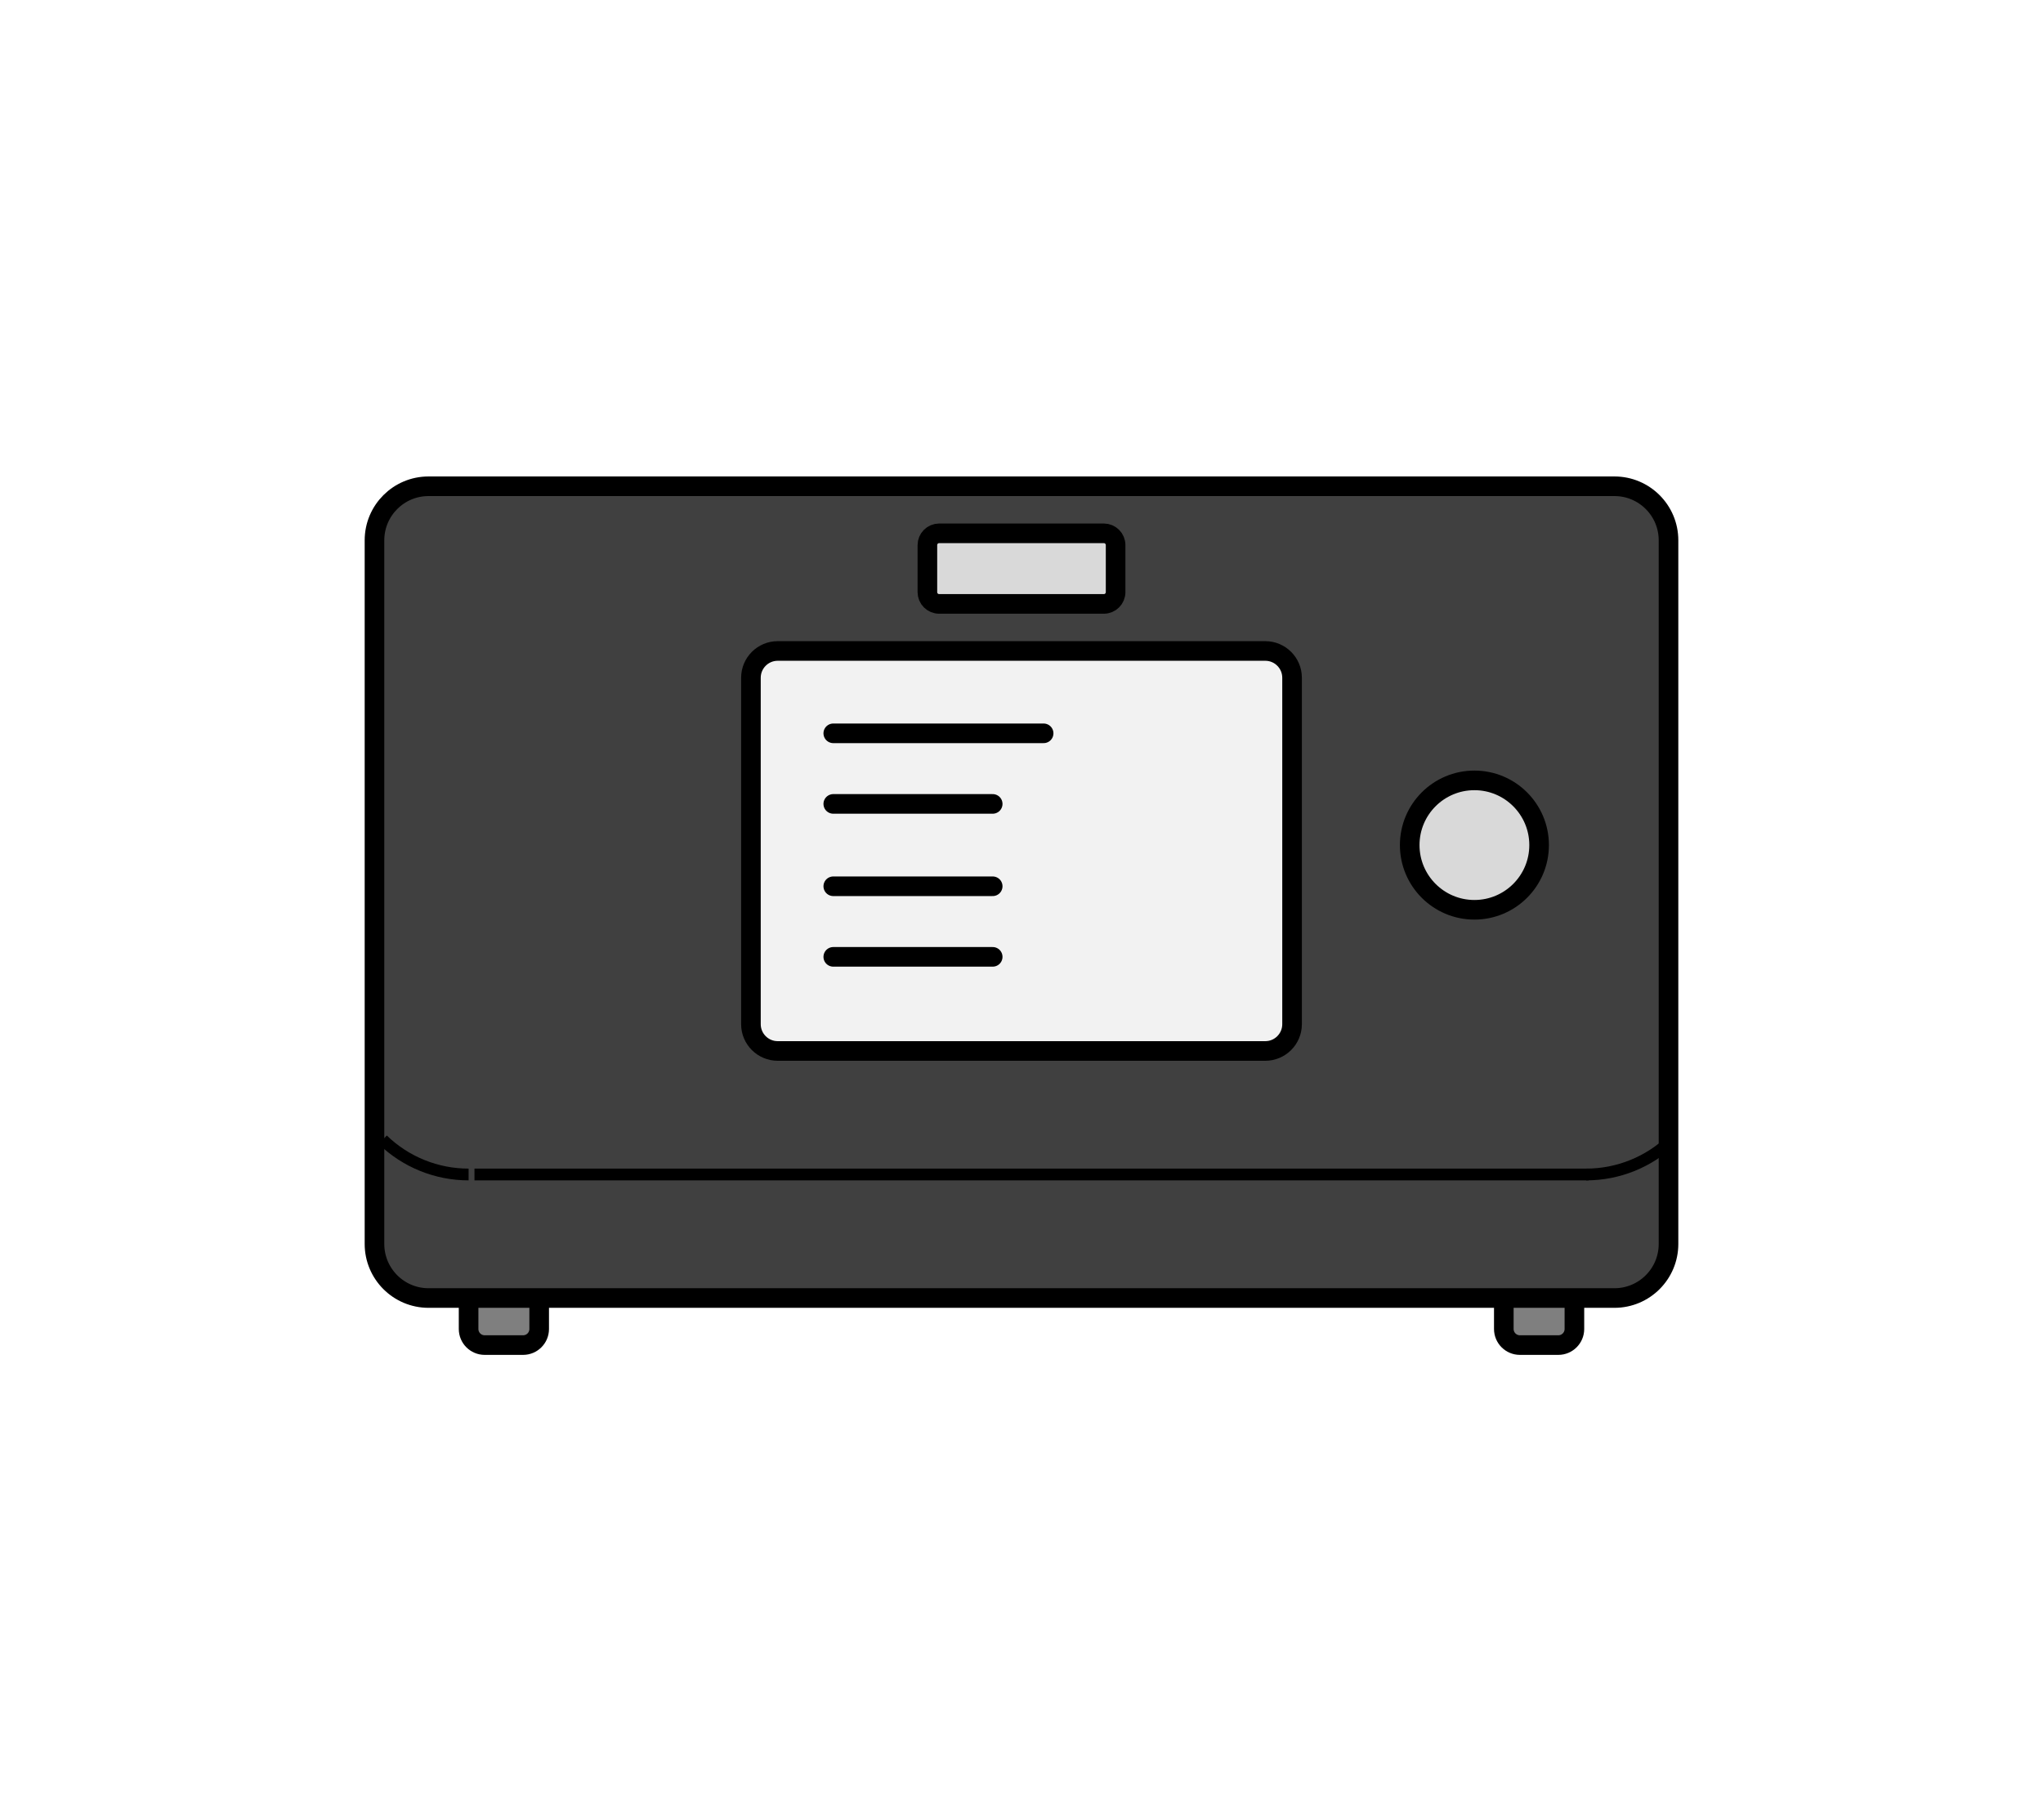
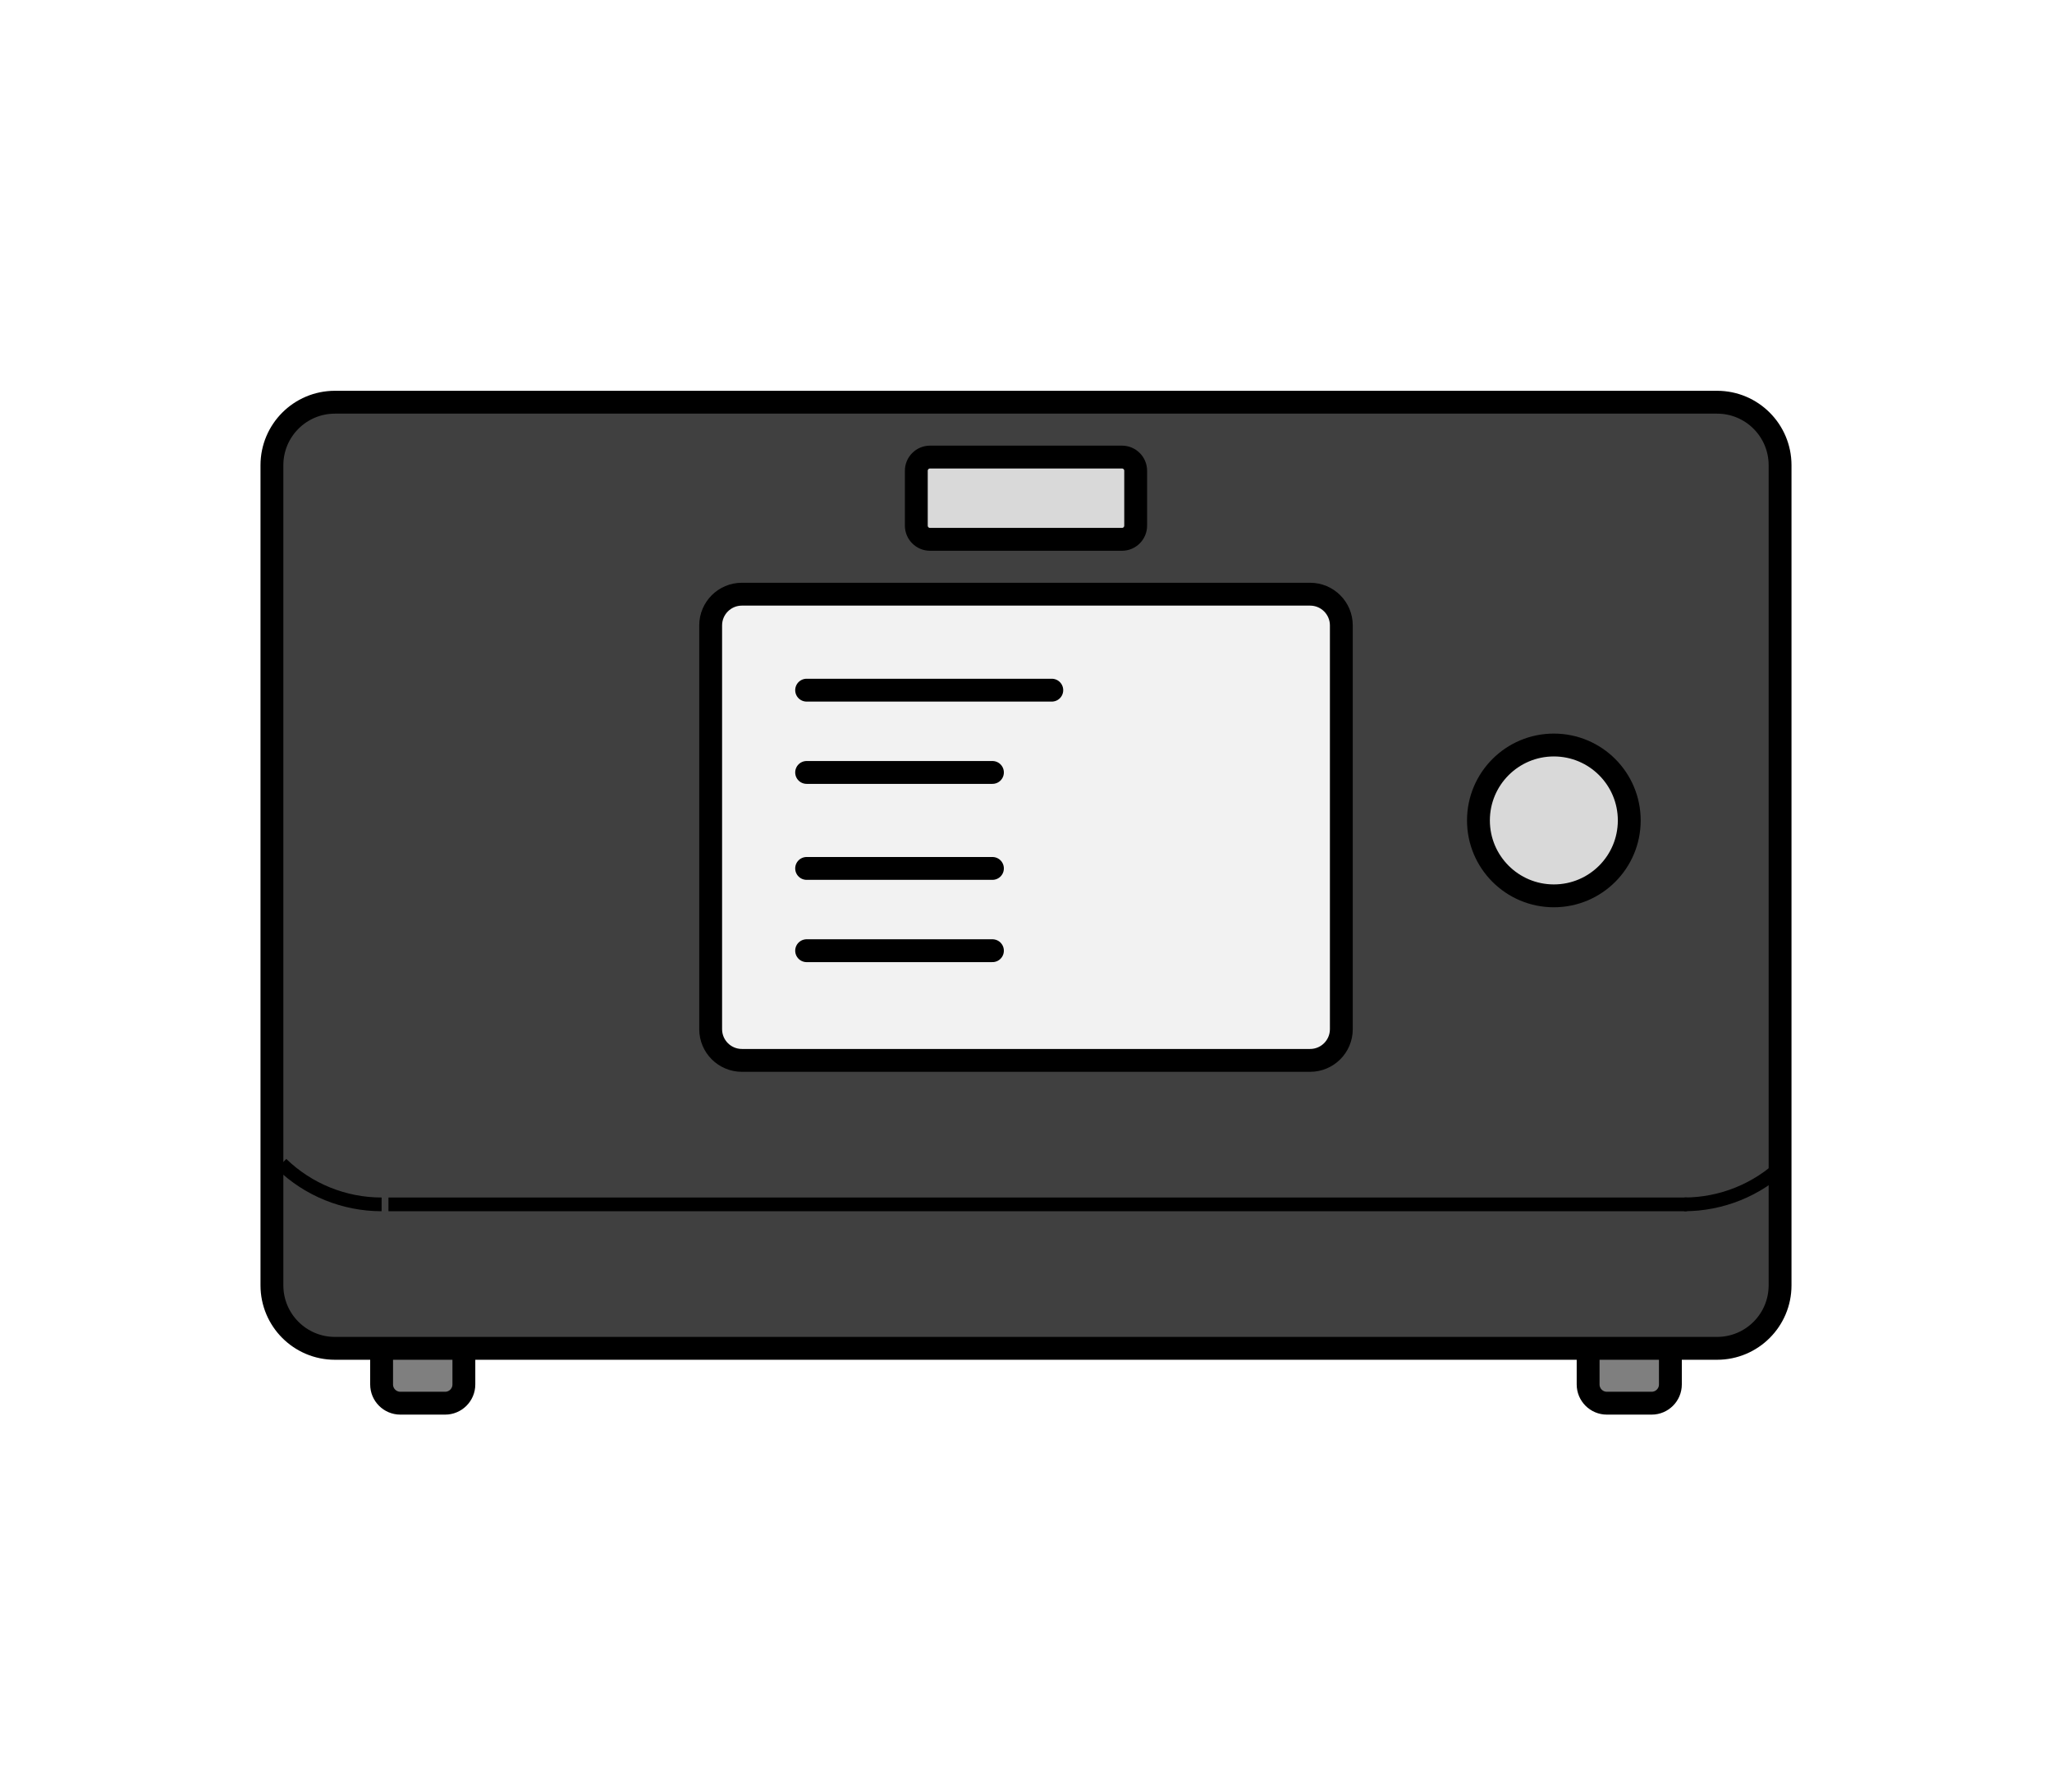
- <svg xmlns="http://www.w3.org/2000/svg" width="130.25px" height="116px" overflow="hidden" viewBox="-23.125 -29.5 130.25 116">
-   <rect id="bounding-box" x="-23.125" y="-29.5" width="130.25" height="116" fill="none" pointer-events="all" />
+ <svg xmlns="http://www.w3.org/2000/svg" width="112.25px" height="98px" overflow="hidden" viewBox="-14.125 -20.5 112.25 98">
+   <rect id="bounding-box" x="-14.125" y="-20.5" width="112.25" height="98" fill="none" pointer-events="all" />
  <g id="svg_scaling_group" transform="scale(0.7499985)">
    <g transform="translate(-453 -481)">
      <path d="M466.633 545C467.388 545 468 545.612 468 546.367L468 554.633C468 555.388 467.388 556 466.633 556L463.367 556C462.612 556 462 555.388 462 554.633L462 546.367C462 545.612 462.612 545 463.367 545Z" stroke="#000000" stroke-width="1.667" stroke-miterlimit="8" fill="#7F7F7F" fill-rule="evenodd" />
      <path d="M554.633 545C555.388 545 556 545.612 556 546.367L556 554.633C556 555.388 555.388 556 554.633 556L551.367 556C550.612 556 550 555.388 550 554.633L550 546.367C550 545.612 550.612 545 551.367 545Z" stroke="#000000" stroke-width="1.667" stroke-miterlimit="8" fill="#7F7F7F" fill-rule="evenodd" />
      <path d="M454 487.595C454 485.057 456.057 483 458.595 483L559.405 483C561.943 483 564 485.057 564 487.595L564 547.405C564 549.943 561.943 552 559.405 552L458.595 552C456.057 552 454 549.943 454 547.405Z" stroke="#000000" stroke-width="1.667" stroke-linejoin="round" stroke-miterlimit="10" fill="#404040" fill-rule="evenodd" />
      <path d="M486 499.277C486 498.02 487.02 497 488.277 497L529.723 497C530.98 497 532 498.02 532 499.277L532 528.723C532 529.98 530.98 531 529.723 531L488.277 531C487.02 531 486 529.98 486 528.723Z" stroke="#000000" stroke-width="1.667" stroke-linejoin="round" stroke-miterlimit="10" fill="#F2F2F2" fill-rule="evenodd" />
      <path d="M542 513.5C542 510.462 544.462 508 547.5 508 550.538 508 553 510.462 553 513.5 553 516.538 550.538 519 547.5 519 544.462 519 542 516.538 542 513.5Z" stroke="#000000" stroke-width="1.667" stroke-linejoin="round" stroke-miterlimit="10" fill="#D9D9D9" fill-rule="evenodd" />
      <path d="M493 504 510.881 504" stroke="#000000" stroke-width="1.667" stroke-linecap="round" stroke-linejoin="round" stroke-miterlimit="10" fill="none" fill-rule="evenodd" />
      <path d="M493 510 506.552 510" stroke="#000000" stroke-width="1.667" stroke-linecap="round" stroke-linejoin="round" stroke-miterlimit="10" fill="none" fill-rule="evenodd" />
      <path d="M493 517 506.552 517" stroke="#000000" stroke-width="1.667" stroke-linecap="round" stroke-linejoin="round" stroke-miterlimit="10" fill="none" fill-rule="evenodd" />
      <path d="M493 523 506.552 523" stroke="#000000" stroke-width="1.667" stroke-linecap="round" stroke-linejoin="round" stroke-miterlimit="10" fill="none" fill-rule="evenodd" />
      <path d="M501 488C501 487.448 501.448 487 502 487L516 487C516.552 487 517 487.448 517 488L517 492C517 492.552 516.552 493 516 493L502 493C501.448 493 501 492.552 501 492Z" stroke="#000000" stroke-width="1.667" stroke-linejoin="round" stroke-miterlimit="10" fill="#D9D9D9" fill-rule="evenodd" />
      <path d="M462.5 541.5 557.218 541.5" stroke="#000000" stroke-miterlimit="8" fill="none" fill-rule="evenodd" />
      <path d="M564.301 538.546C562.343 540.441 559.725 541.5 557 541.5" stroke="#000000" stroke-miterlimit="8" fill="none" fill-rule="evenodd" />
      <path d="M18.046 3.199C19.941 5.157 21 7.775 21 10.5" stroke="#000000" stroke-miterlimit="8" fill="none" fill-rule="evenodd" transform="matrix(1.83697e-16 1 1 -1.83697e-16 451.5 520.5)" />
    </g>
  </g>
</svg>
